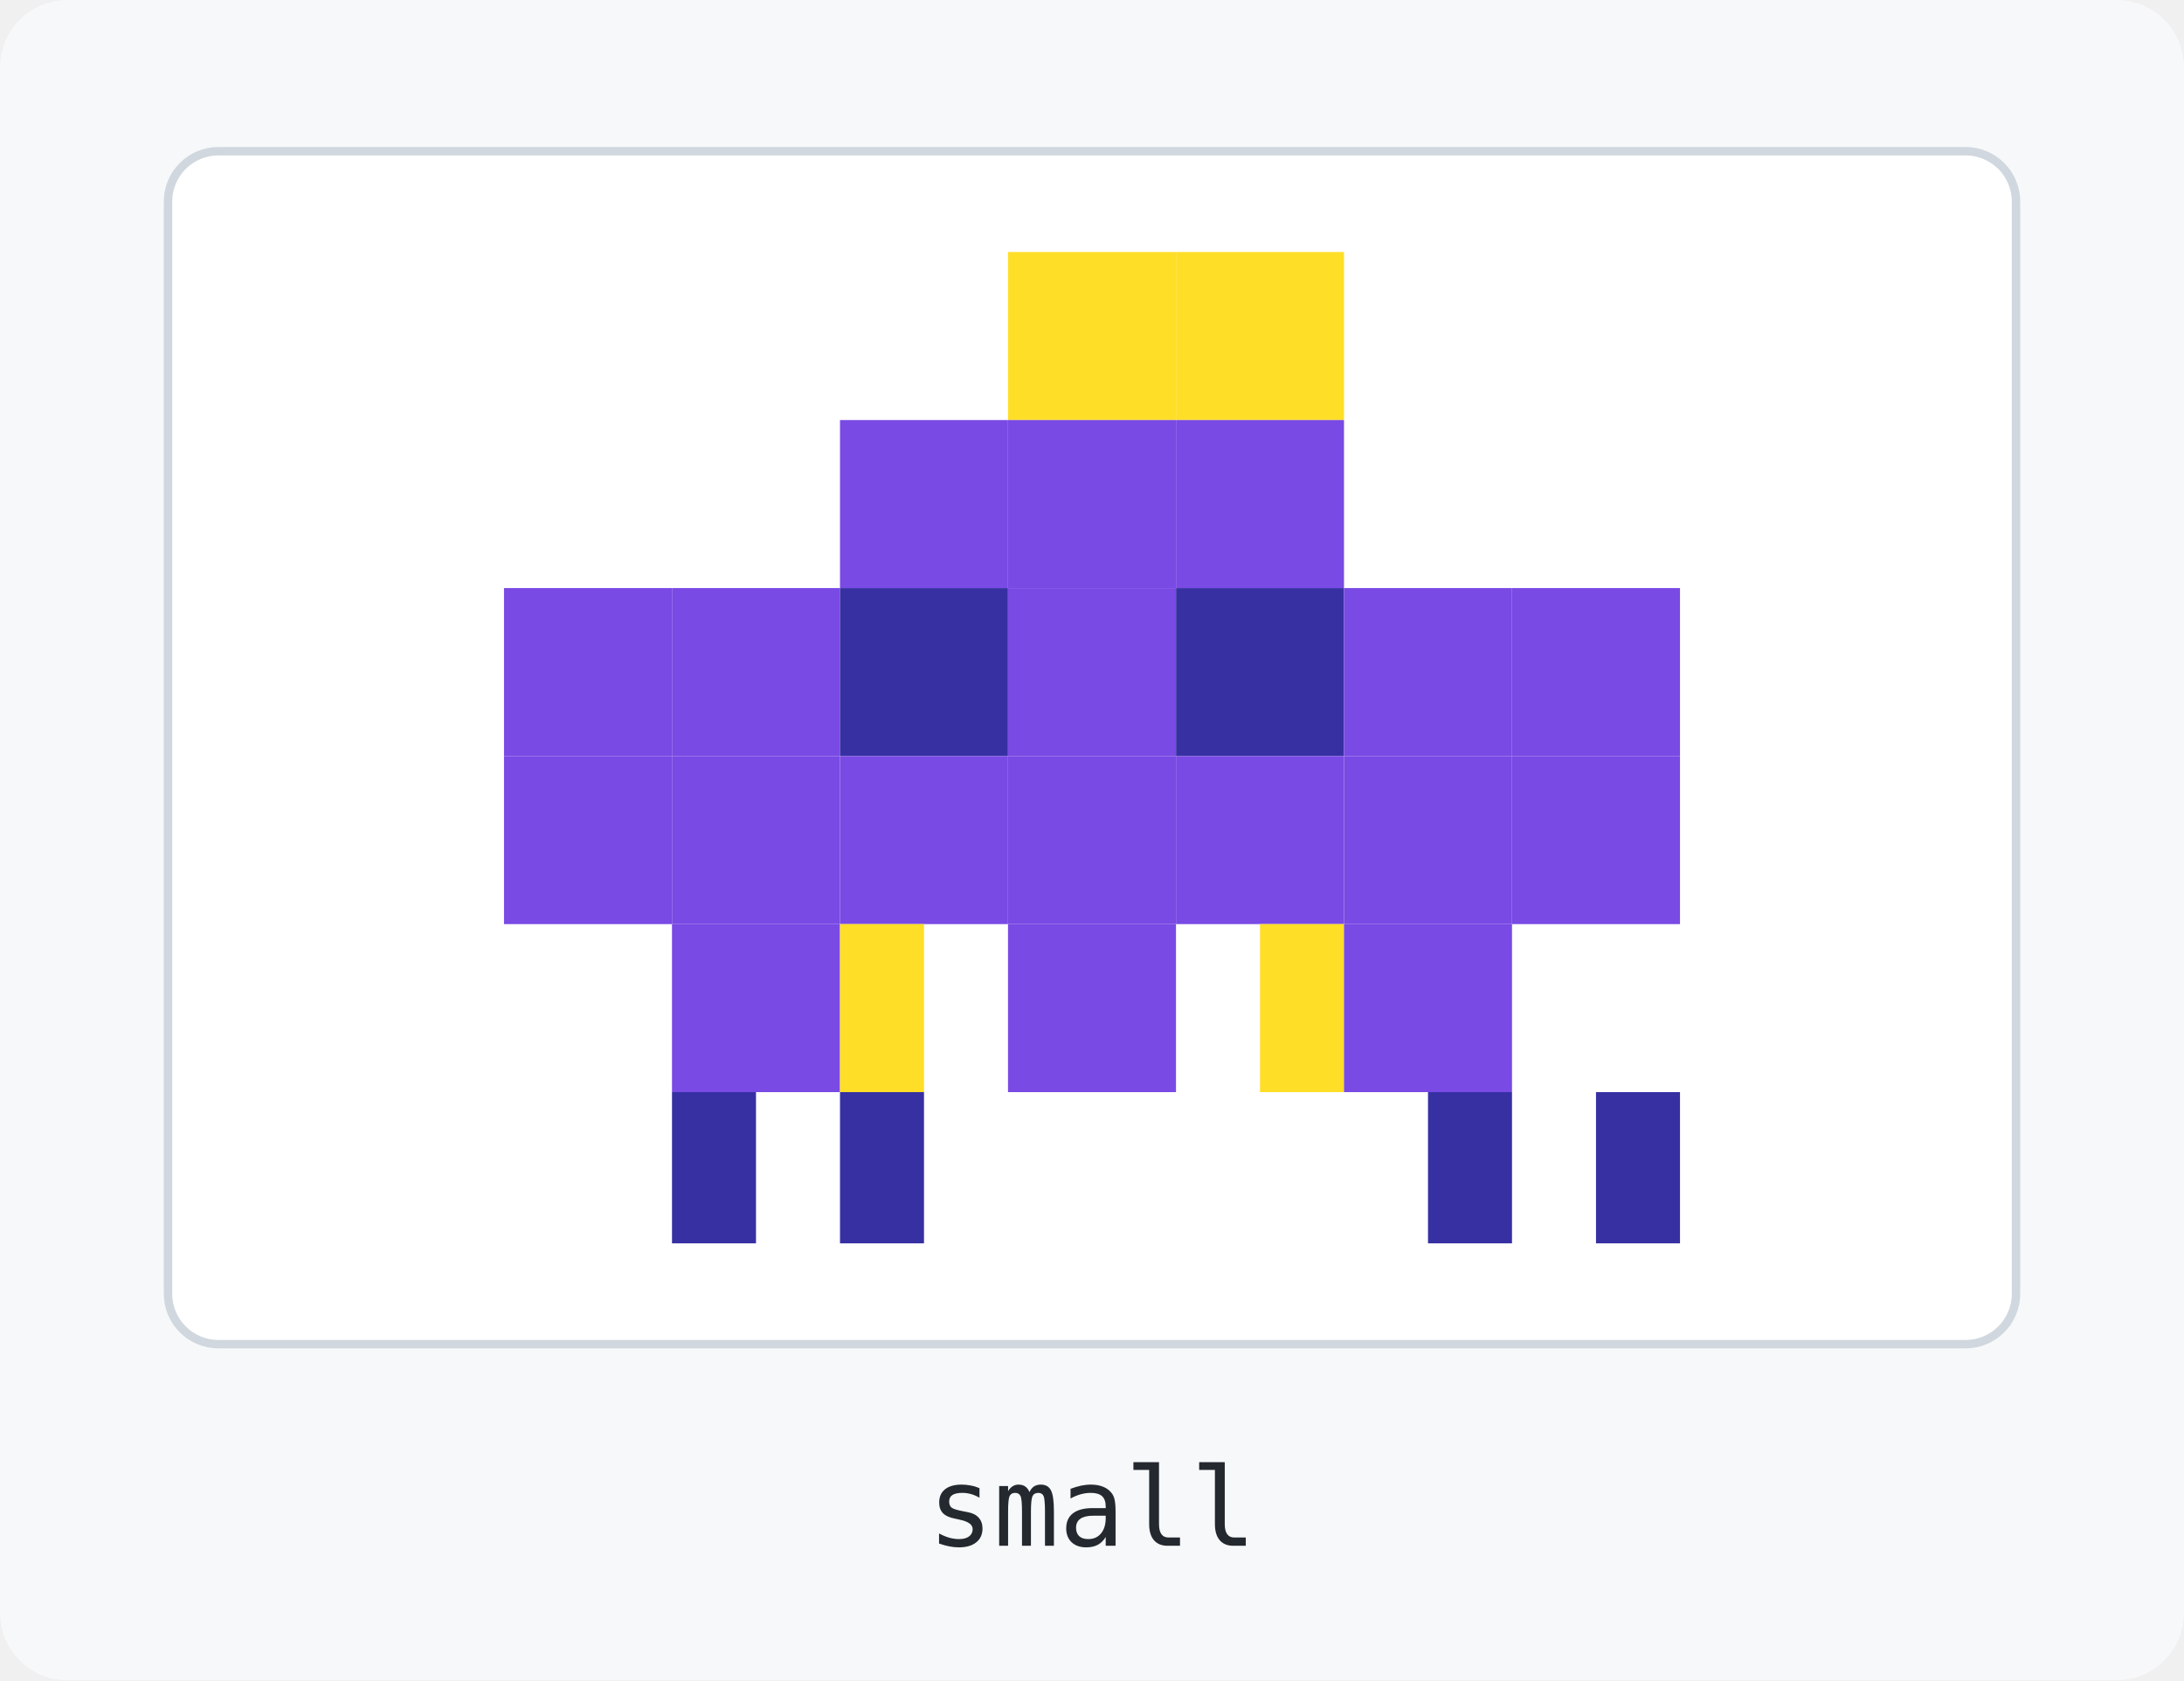
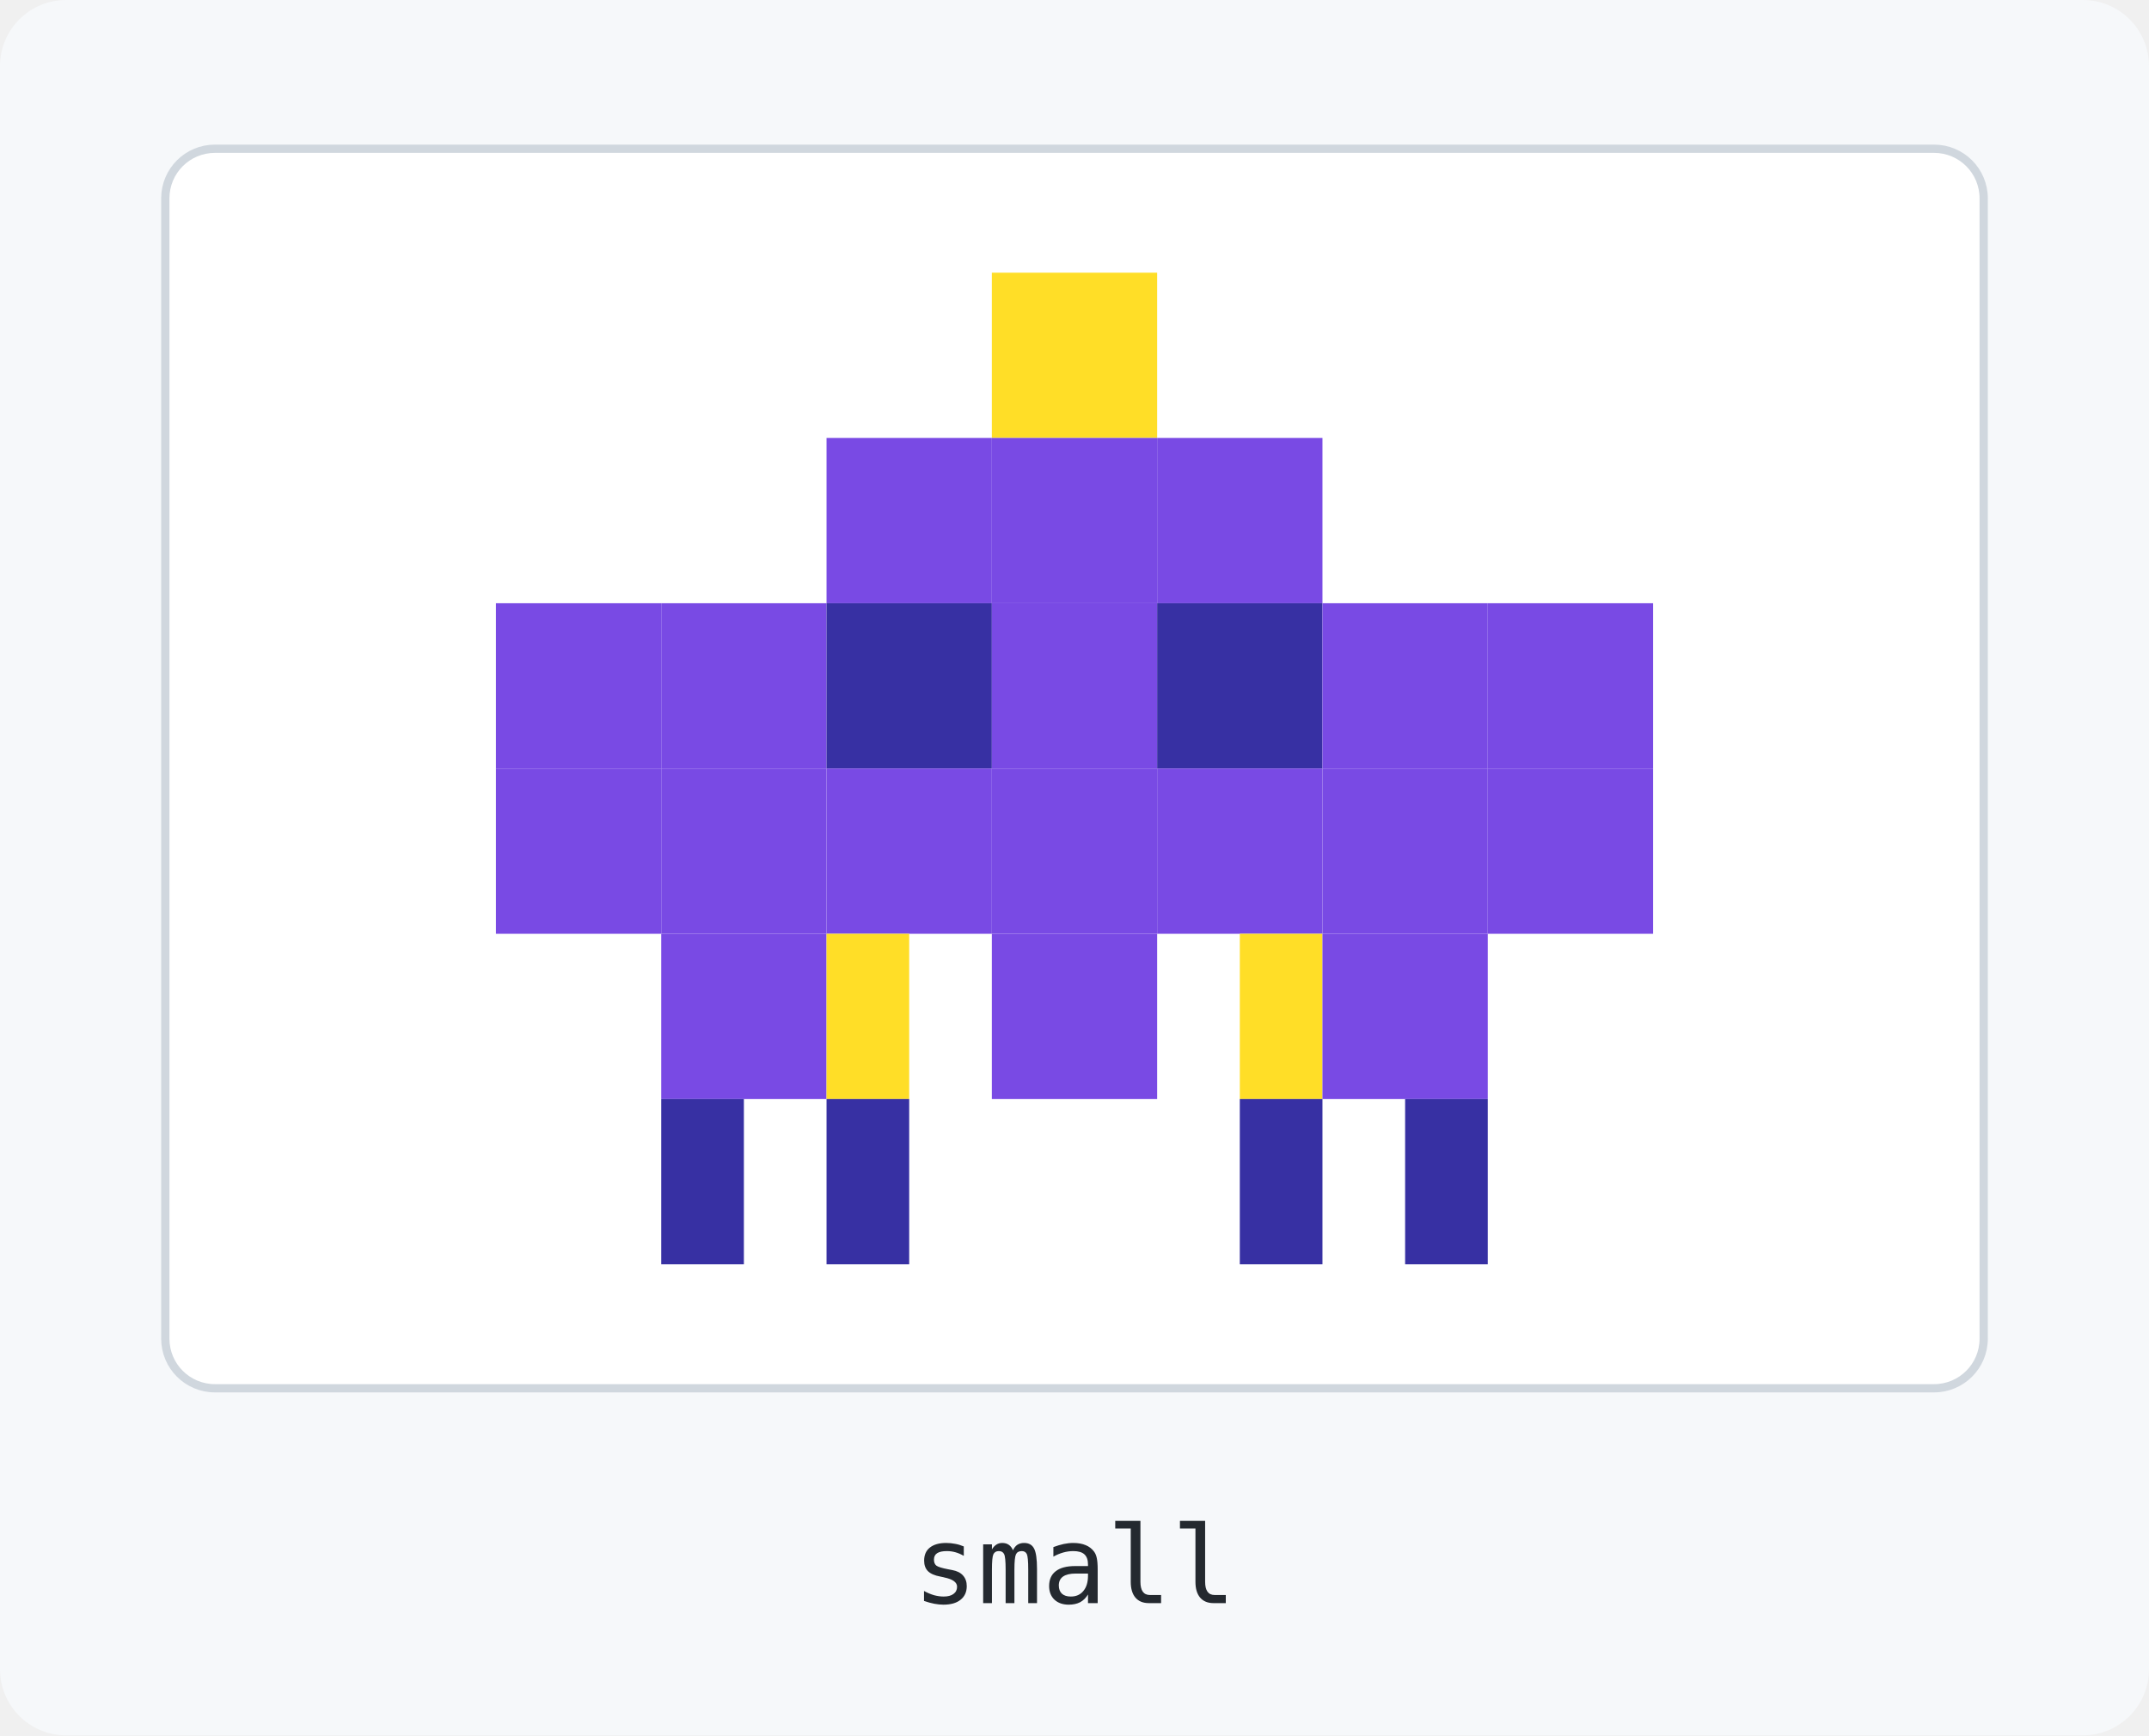
- <svg xmlns="http://www.w3.org/2000/svg" width="260" height="200" viewBox="0 0 260 200" role="img" aria-label="small orlando-reginald-morris-junior clingon">
-   <rect width="260" height="200" rx="8" fill="#f6f8fa" />
-   <rect x="20" y="18" width="220" height="142" rx="6" fill="#ffffff" stroke="#d0d7de" />
-   <rect x="120" y="30" width="20" height="20" fill="#ffde27" />
-   <rect x="140" y="30" width="20" height="20" fill="#ffde27" />
-   <rect x="100" y="50" width="20" height="20" fill="#794ae4" />
-   <rect x="120" y="50" width="20" height="20" fill="#794ae4" />
-   <rect x="140" y="50" width="20" height="20" fill="#794ae4" />
-   <rect x="60" y="70" width="20" height="20" fill="#794ae4" />
-   <rect x="80" y="70" width="20" height="20" fill="#794ae4" />
-   <rect x="100" y="70" width="20" height="20" fill="#3730a3" />
-   <rect x="120" y="70" width="20" height="20" fill="#794ae4" />
-   <rect x="140" y="70" width="20" height="20" fill="#3730a3" />
-   <rect x="160" y="70" width="20" height="20" fill="#794ae4" />
-   <rect x="180" y="70" width="20" height="20" fill="#794ae4" />
-   <rect x="60" y="90" width="20" height="20" fill="#794ae4" />
-   <rect x="80" y="90" width="20" height="20" fill="#794ae4" />
-   <rect x="100" y="90" width="20" height="20" fill="#794ae4" />
-   <rect x="120" y="90" width="20" height="20" fill="#794ae4" />
-   <rect x="140" y="90" width="20" height="20" fill="#794ae4" />
-   <rect x="160" y="90" width="20" height="20" fill="#794ae4" />
-   <rect x="180" y="90" width="20" height="20" fill="#794ae4" />
-   <rect x="80" y="110" width="20" height="20" fill="#794ae4" />
-   <rect x="100" y="110" width="10" height="20" fill="#ffde27" />
-   <rect x="120" y="110" width="20" height="20" fill="#794ae4" />
-   <rect x="150" y="110" width="10" height="20" fill="#ffde27" />
-   <rect x="160" y="110" width="20" height="20" fill="#794ae4" />
-   <rect x="80" y="130" width="10" height="18" fill="#3730a3" />
-   <rect x="100" y="130" width="10" height="18" fill="#3730a3" />
-   <rect x="170" y="130" width="10" height="18" fill="#3730a3" />
-   <rect x="190" y="130" width="10" height="18" fill="#3730a3" />
-   <text x="130" y="184" text-anchor="middle" font-family="ui-monospace, SFMono-Regular, Menlo, Consolas, monospace" font-size="13" fill="#24292f">small</text>
+ <svg xmlns="http://www.w3.org/2000/svg" width="260" height="210" viewBox="0 0 260 210" role="img" aria-label="small orlando-reginald-morris-junior clingon">
+   <rect width="260" height="210" rx="8" fill="#f6f8fa" />
+   <rect x="20" y="18" width="220" height="150" rx="6" fill="#ffffff" stroke="#d0d7de" />
+   <rect x="120" y="33" width="20" height="20" fill="#ffde27" />
+   <rect x="100" y="53" width="20" height="20" fill="#794ae4" />
+   <rect x="120" y="53" width="20" height="20" fill="#794ae4" />
+   <rect x="140" y="53" width="20" height="20" fill="#794ae4" />
+   <rect x="60" y="73" width="20" height="20" fill="#794ae4" />
+   <rect x="80" y="73" width="20" height="20" fill="#794ae4" />
+   <rect x="100" y="73" width="20" height="20" fill="#3730a3" />
+   <rect x="120" y="73" width="20" height="20" fill="#794ae4" />
+   <rect x="140" y="73" width="20" height="20" fill="#3730a3" />
+   <rect x="160" y="73" width="20" height="20" fill="#794ae4" />
+   <rect x="180" y="73" width="20" height="20" fill="#794ae4" />
+   <rect x="60" y="93" width="20" height="20" fill="#794ae4" />
+   <rect x="80" y="93" width="20" height="20" fill="#794ae4" />
+   <rect x="100" y="93" width="20" height="20" fill="#794ae4" />
+   <rect x="120" y="93" width="20" height="20" fill="#794ae4" />
+   <rect x="140" y="93" width="20" height="20" fill="#794ae4" />
+   <rect x="160" y="93" width="20" height="20" fill="#794ae4" />
+   <rect x="180" y="93" width="20" height="20" fill="#794ae4" />
+   <rect x="80" y="113" width="20" height="20" fill="#794ae4" />
+   <rect x="100" y="113" width="10" height="20" fill="#ffde27" />
+   <rect x="120" y="113" width="20" height="20" fill="#794ae4" />
+   <rect x="150" y="113" width="10" height="20" fill="#ffde27" />
+   <rect x="160" y="113" width="20" height="20" fill="#794ae4" />
+   <rect x="80" y="133" width="10" height="20" fill="#3730a3" />
+   <rect x="100" y="133" width="10" height="20" fill="#3730a3" />
+   <rect x="150" y="133" width="10" height="20" fill="#3730a3" />
+   <rect x="170" y="133" width="10" height="20" fill="#3730a3" />
+   <text x="130" y="194" text-anchor="middle" font-family="ui-monospace, SFMono-Regular, Menlo, Consolas, monospace" font-size="13" fill="#24292f">small</text>
</svg>
